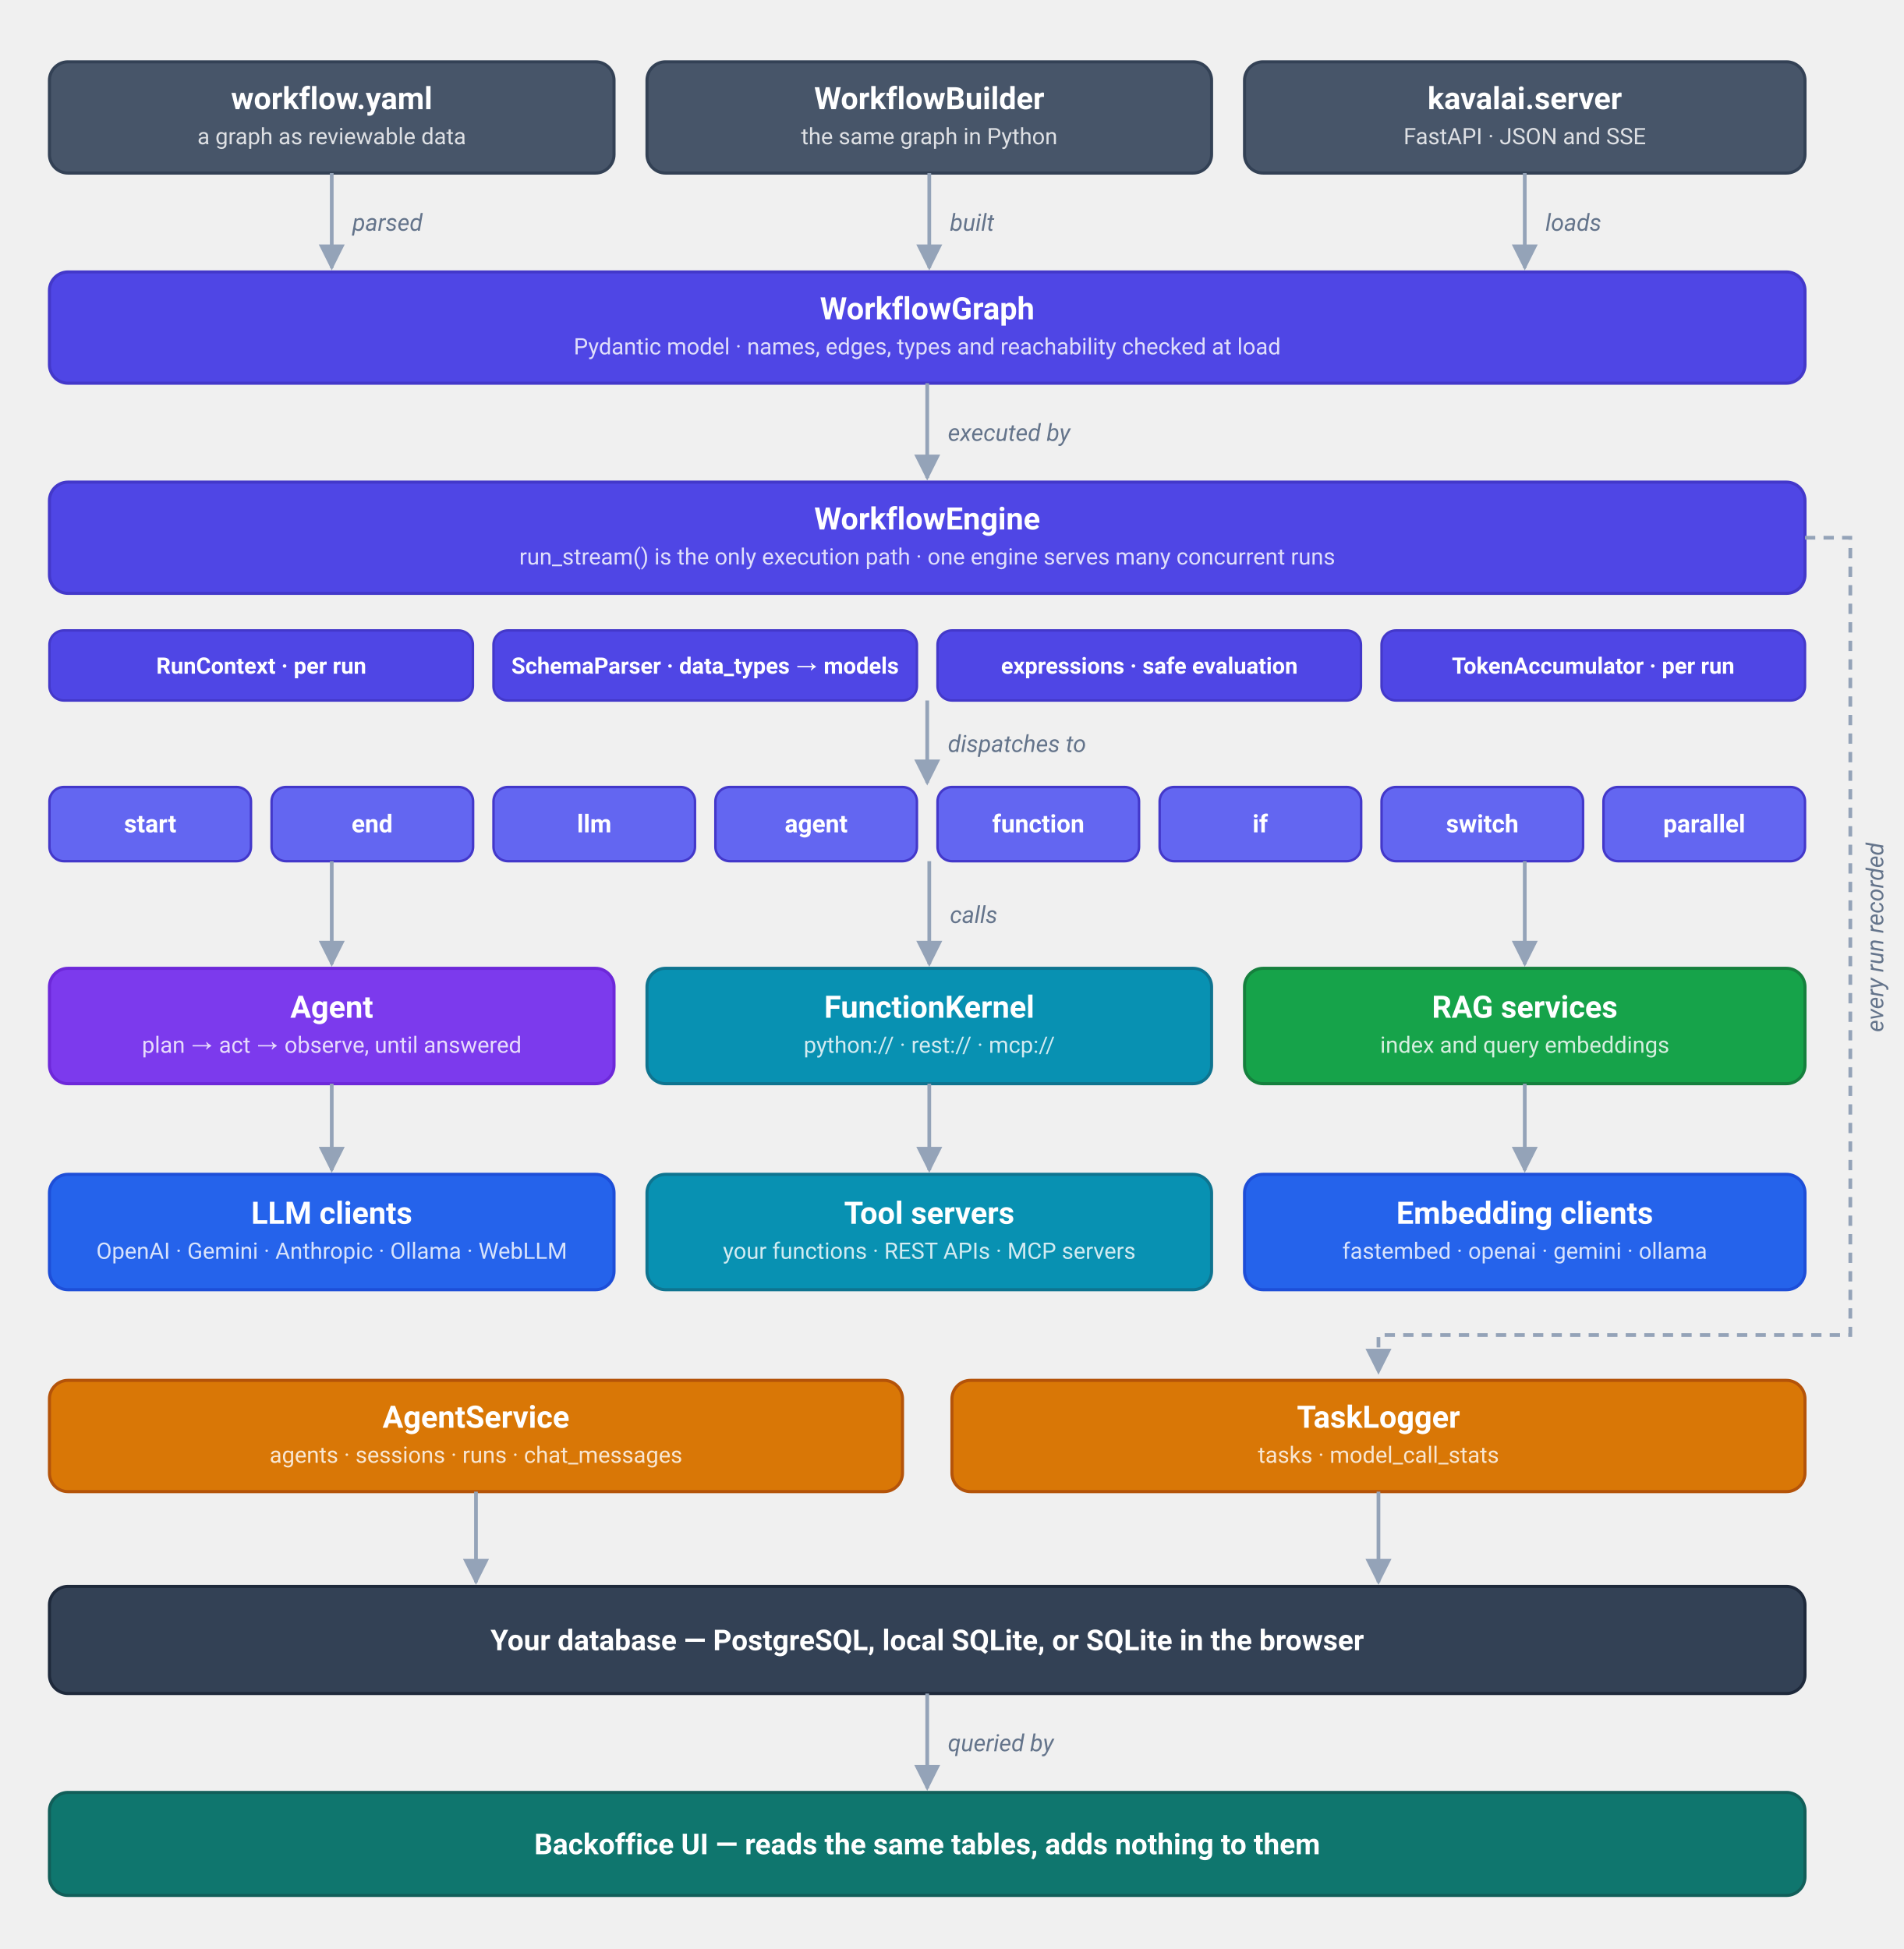
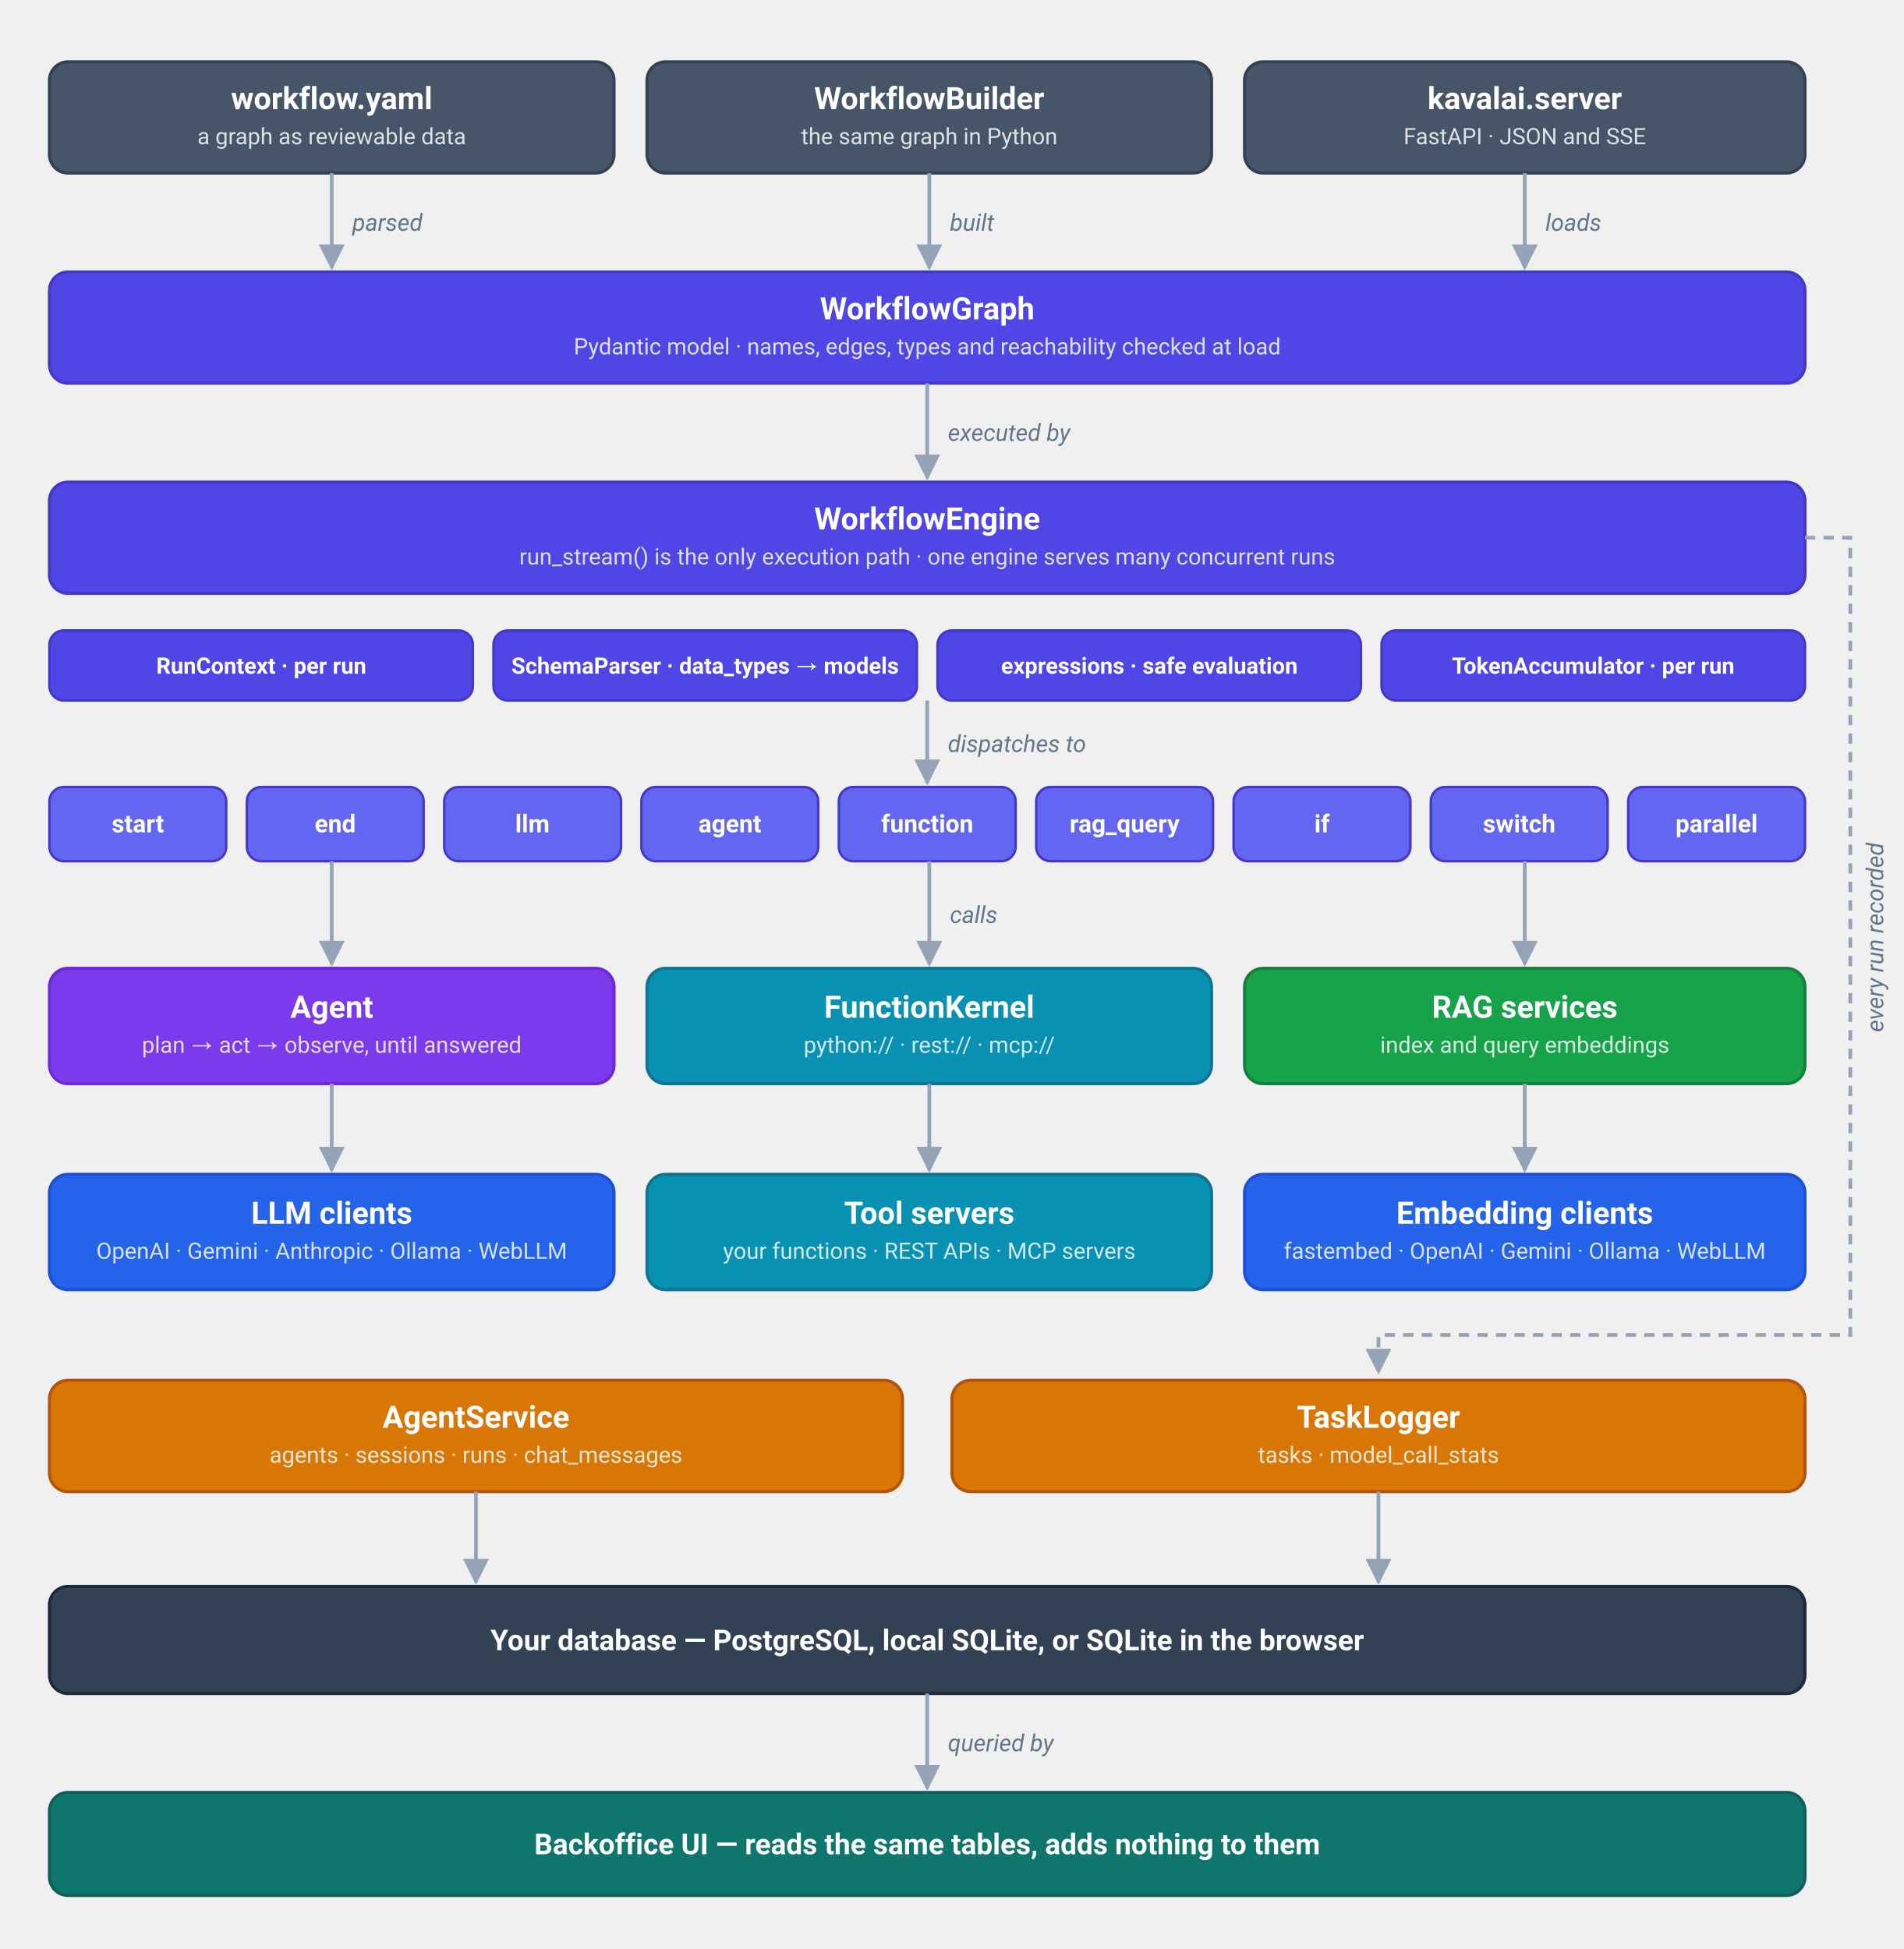
<svg xmlns="http://www.w3.org/2000/svg" viewBox="0 0 924 946" width="924" height="946" role="img" aria-label="Kaval.AI component architecture">
  <defs>
    <marker id="head" viewBox="0 0 10 10" refX="9" refY="5" markerWidth="7" markerHeight="7" orient="auto-start-reverse">
      <path d="M 0 0 L 10 5 L 0 10 z" fill="#94a3b8" />
    </marker>
  </defs>
  <rect x="24" y="30" width="274" height="54" rx="9" fill="#475569" stroke="#334155" stroke-width="1.5" />
  <text x="161.0" y="53.0" text-anchor="middle" fill="#ffffff" font-family="ui-sans-serif, -apple-system, BlinkMacSystemFont, 'Segoe UI', Roboto, Helvetica, Arial, sans-serif" font-size="15" font-weight="600">workflow.yaml</text>
  <text x="161.0" y="70.0" text-anchor="middle" fill="#ffffff" fill-opacity="0.82" font-family="ui-sans-serif, -apple-system, BlinkMacSystemFont, 'Segoe UI', Roboto, Helvetica, Arial, sans-serif" font-size="11">a graph as reviewable data</text>
  <rect x="314" y="30" width="274" height="54" rx="9" fill="#475569" stroke="#334155" stroke-width="1.5" />
  <text x="451.0" y="53.0" text-anchor="middle" fill="#ffffff" font-family="ui-sans-serif, -apple-system, BlinkMacSystemFont, 'Segoe UI', Roboto, Helvetica, Arial, sans-serif" font-size="15" font-weight="600">WorkflowBuilder</text>
  <text x="451.0" y="70.0" text-anchor="middle" fill="#ffffff" fill-opacity="0.82" font-family="ui-sans-serif, -apple-system, BlinkMacSystemFont, 'Segoe UI', Roboto, Helvetica, Arial, sans-serif" font-size="11">the same graph in Python</text>
  <rect x="604" y="30" width="272" height="54" rx="9" fill="#475569" stroke="#334155" stroke-width="1.5" />
  <text x="740.0" y="53.0" text-anchor="middle" fill="#ffffff" font-family="ui-sans-serif, -apple-system, BlinkMacSystemFont, 'Segoe UI', Roboto, Helvetica, Arial, sans-serif" font-size="15" font-weight="600">kavalai.server</text>
  <text x="740.0" y="70.0" text-anchor="middle" fill="#ffffff" fill-opacity="0.82" font-family="ui-sans-serif, -apple-system, BlinkMacSystemFont, 'Segoe UI', Roboto, Helvetica, Arial, sans-serif" font-size="11">FastAPI · JSON and SSE</text>
  <rect x="24" y="132" width="852" height="54" rx="9" fill="#4f46e5" stroke="#4338ca" stroke-width="1.5" />
  <text x="450.0" y="155.0" text-anchor="middle" fill="#ffffff" font-family="ui-sans-serif, -apple-system, BlinkMacSystemFont, 'Segoe UI', Roboto, Helvetica, Arial, sans-serif" font-size="15" font-weight="600">WorkflowGraph</text>
  <text x="450.0" y="172.0" text-anchor="middle" fill="#ffffff" fill-opacity="0.82" font-family="ui-sans-serif, -apple-system, BlinkMacSystemFont, 'Segoe UI', Roboto, Helvetica, Arial, sans-serif" font-size="11">Pydantic model · names, edges, types and reachability checked at load</text>
  <line x1="161" y1="84" x2="161" y2="130" stroke="#94a3b8" stroke-width="1.8" marker-end="url(#head)" />
  <text x="171" y="112.0" fill="#64748b" font-family="ui-sans-serif, -apple-system, BlinkMacSystemFont, 'Segoe UI', Roboto, Helvetica, Arial, sans-serif" font-size="11.5" font-style="italic">parsed</text>
  <line x1="451" y1="84" x2="451" y2="130" stroke="#94a3b8" stroke-width="1.8" marker-end="url(#head)" />
  <text x="461" y="112.0" fill="#64748b" font-family="ui-sans-serif, -apple-system, BlinkMacSystemFont, 'Segoe UI', Roboto, Helvetica, Arial, sans-serif" font-size="11.5" font-style="italic">built</text>
  <line x1="740" y1="84" x2="740" y2="130" stroke="#94a3b8" stroke-width="1.8" marker-end="url(#head)" />
  <text x="750" y="112.0" fill="#64748b" font-family="ui-sans-serif, -apple-system, BlinkMacSystemFont, 'Segoe UI', Roboto, Helvetica, Arial, sans-serif" font-size="11.5" font-style="italic">loads</text>
  <rect x="24" y="234" width="852" height="54" rx="9" fill="#4f46e5" stroke="#4338ca" stroke-width="1.5" />
  <text x="450.0" y="257.0" text-anchor="middle" fill="#ffffff" font-family="ui-sans-serif, -apple-system, BlinkMacSystemFont, 'Segoe UI', Roboto, Helvetica, Arial, sans-serif" font-size="15" font-weight="600">WorkflowEngine</text>
  <text x="450.0" y="274.0" text-anchor="middle" fill="#ffffff" fill-opacity="0.82" font-family="ui-sans-serif, -apple-system, BlinkMacSystemFont, 'Segoe UI', Roboto, Helvetica, Arial, sans-serif" font-size="11">run_stream() is the only execution path · one engine serves many concurrent runs</text>
  <line x1="450" y1="186" x2="450" y2="232" stroke="#94a3b8" stroke-width="1.8" marker-end="url(#head)" />
  <text x="460" y="214.0" fill="#64748b" font-family="ui-sans-serif, -apple-system, BlinkMacSystemFont, 'Segoe UI', Roboto, Helvetica, Arial, sans-serif" font-size="11.5" font-style="italic">executed by</text>
  <rect x="24.0" y="306" width="205.5" height="34" rx="7" fill="#4f46e5" stroke="#4338ca" stroke-width="1.2" />
  <text x="126.8" y="327.0" text-anchor="middle" fill="#ffffff" font-family="ui-sans-serif, -apple-system, BlinkMacSystemFont, 'Segoe UI', Roboto, Helvetica, Arial, sans-serif" font-size="11" font-weight="600">RunContext · per run</text>
  <rect x="239.5" y="306" width="205.5" height="34" rx="7" fill="#4f46e5" stroke="#4338ca" stroke-width="1.2" />
  <text x="342.2" y="327.0" text-anchor="middle" fill="#ffffff" font-family="ui-sans-serif, -apple-system, BlinkMacSystemFont, 'Segoe UI', Roboto, Helvetica, Arial, sans-serif" font-size="11" font-weight="600">SchemaParser · data_types → models</text>
  <rect x="455.0" y="306" width="205.5" height="34" rx="7" fill="#4f46e5" stroke="#4338ca" stroke-width="1.2" />
  <text x="557.8" y="327.0" text-anchor="middle" fill="#ffffff" font-family="ui-sans-serif, -apple-system, BlinkMacSystemFont, 'Segoe UI', Roboto, Helvetica, Arial, sans-serif" font-size="11" font-weight="600">expressions · safe evaluation</text>
  <rect x="670.5" y="306" width="205.5" height="34" rx="7" fill="#4f46e5" stroke="#4338ca" stroke-width="1.2" />
  <text x="773.2" y="327.0" text-anchor="middle" fill="#ffffff" font-family="ui-sans-serif, -apple-system, BlinkMacSystemFont, 'Segoe UI', Roboto, Helvetica, Arial, sans-serif" font-size="11" font-weight="600">TokenAccumulator · per run</text>
-   <rect x="24.0" y="382" width="97.8" height="36" rx="7" fill="#6366f1" stroke="#4338ca" stroke-width="1.2" />
-   <text x="72.9" y="404.0" text-anchor="middle" fill="#ffffff" font-family="ui-sans-serif, -apple-system, BlinkMacSystemFont, 'Segoe UI', Roboto, Helvetica, Arial, sans-serif" font-size="12" font-weight="600">start</text>
-   <rect x="131.8" y="382" width="97.8" height="36" rx="7" fill="#6366f1" stroke="#4338ca" stroke-width="1.2" />
-   <text x="180.6" y="404.0" text-anchor="middle" fill="#ffffff" font-family="ui-sans-serif, -apple-system, BlinkMacSystemFont, 'Segoe UI', Roboto, Helvetica, Arial, sans-serif" font-size="12" font-weight="600">end</text>
-   <rect x="239.5" y="382" width="97.8" height="36" rx="7" fill="#6366f1" stroke="#4338ca" stroke-width="1.2" />
-   <text x="288.4" y="404.0" text-anchor="middle" fill="#ffffff" font-family="ui-sans-serif, -apple-system, BlinkMacSystemFont, 'Segoe UI', Roboto, Helvetica, Arial, sans-serif" font-size="12" font-weight="600">llm</text>
-   <rect x="347.2" y="382" width="97.8" height="36" rx="7" fill="#6366f1" stroke="#4338ca" stroke-width="1.2" />
-   <text x="396.1" y="404.0" text-anchor="middle" fill="#ffffff" font-family="ui-sans-serif, -apple-system, BlinkMacSystemFont, 'Segoe UI', Roboto, Helvetica, Arial, sans-serif" font-size="12" font-weight="600">agent</text>
-   <rect x="455.0" y="382" width="97.8" height="36" rx="7" fill="#6366f1" stroke="#4338ca" stroke-width="1.2" />
-   <text x="503.9" y="404.0" text-anchor="middle" fill="#ffffff" font-family="ui-sans-serif, -apple-system, BlinkMacSystemFont, 'Segoe UI', Roboto, Helvetica, Arial, sans-serif" font-size="12" font-weight="600">function</text>
-   <rect x="562.8" y="382" width="97.8" height="36" rx="7" fill="#6366f1" stroke="#4338ca" stroke-width="1.2" />
-   <text x="611.6" y="404.0" text-anchor="middle" fill="#ffffff" font-family="ui-sans-serif, -apple-system, BlinkMacSystemFont, 'Segoe UI', Roboto, Helvetica, Arial, sans-serif" font-size="12" font-weight="600">if</text>
-   <rect x="670.5" y="382" width="97.8" height="36" rx="7" fill="#6366f1" stroke="#4338ca" stroke-width="1.2" />
-   <text x="719.4" y="404.0" text-anchor="middle" fill="#ffffff" font-family="ui-sans-serif, -apple-system, BlinkMacSystemFont, 'Segoe UI', Roboto, Helvetica, Arial, sans-serif" font-size="12" font-weight="600">switch</text>
-   <rect x="778.2" y="382" width="97.8" height="36" rx="7" fill="#6366f1" stroke="#4338ca" stroke-width="1.2" />
-   <text x="827.1" y="404.0" text-anchor="middle" fill="#ffffff" font-family="ui-sans-serif, -apple-system, BlinkMacSystemFont, 'Segoe UI', Roboto, Helvetica, Arial, sans-serif" font-size="12" font-weight="600">parallel</text>
+   <rect x="24.0" y="382" width="85.8" height="36" rx="7" fill="#6366f1" stroke="#4338ca" stroke-width="1.2" />
+   <text x="66.9" y="404.0" text-anchor="middle" fill="#ffffff" font-family="ui-sans-serif, -apple-system, BlinkMacSystemFont, 'Segoe UI', Roboto, Helvetica, Arial, sans-serif" font-size="12" font-weight="600">start</text>
+   <rect x="119.8" y="382" width="85.8" height="36" rx="7" fill="#6366f1" stroke="#4338ca" stroke-width="1.2" />
+   <text x="162.7" y="404.0" text-anchor="middle" fill="#ffffff" font-family="ui-sans-serif, -apple-system, BlinkMacSystemFont, 'Segoe UI', Roboto, Helvetica, Arial, sans-serif" font-size="12" font-weight="600">end</text>
+   <rect x="215.6" y="382" width="85.8" height="36" rx="7" fill="#6366f1" stroke="#4338ca" stroke-width="1.2" />
+   <text x="258.4" y="404.0" text-anchor="middle" fill="#ffffff" font-family="ui-sans-serif, -apple-system, BlinkMacSystemFont, 'Segoe UI', Roboto, Helvetica, Arial, sans-serif" font-size="12" font-weight="600">llm</text>
+   <rect x="311.3" y="382" width="85.8" height="36" rx="7" fill="#6366f1" stroke="#4338ca" stroke-width="1.2" />
+   <text x="354.2" y="404.0" text-anchor="middle" fill="#ffffff" font-family="ui-sans-serif, -apple-system, BlinkMacSystemFont, 'Segoe UI', Roboto, Helvetica, Arial, sans-serif" font-size="12" font-weight="600">agent</text>
+   <rect x="407.1" y="382" width="85.8" height="36" rx="7" fill="#6366f1" stroke="#4338ca" stroke-width="1.2" />
+   <text x="450.0" y="404.0" text-anchor="middle" fill="#ffffff" font-family="ui-sans-serif, -apple-system, BlinkMacSystemFont, 'Segoe UI', Roboto, Helvetica, Arial, sans-serif" font-size="12" font-weight="600">function</text>
+   <rect x="502.9" y="382" width="85.8" height="36" rx="7" fill="#6366f1" stroke="#4338ca" stroke-width="1.2" />
+   <text x="545.8" y="404.0" text-anchor="middle" fill="#ffffff" font-family="ui-sans-serif, -apple-system, BlinkMacSystemFont, 'Segoe UI', Roboto, Helvetica, Arial, sans-serif" font-size="12" font-weight="600">rag_query</text>
+   <rect x="598.7" y="382" width="85.8" height="36" rx="7" fill="#6366f1" stroke="#4338ca" stroke-width="1.2" />
+   <text x="641.6" y="404.0" text-anchor="middle" fill="#ffffff" font-family="ui-sans-serif, -apple-system, BlinkMacSystemFont, 'Segoe UI', Roboto, Helvetica, Arial, sans-serif" font-size="12" font-weight="600">if</text>
+   <rect x="694.4" y="382" width="85.8" height="36" rx="7" fill="#6366f1" stroke="#4338ca" stroke-width="1.2" />
+   <text x="737.3" y="404.0" text-anchor="middle" fill="#ffffff" font-family="ui-sans-serif, -apple-system, BlinkMacSystemFont, 'Segoe UI', Roboto, Helvetica, Arial, sans-serif" font-size="12" font-weight="600">switch</text>
+   <rect x="790.2" y="382" width="85.8" height="36" rx="7" fill="#6366f1" stroke="#4338ca" stroke-width="1.2" />
+   <text x="833.1" y="404.0" text-anchor="middle" fill="#ffffff" font-family="ui-sans-serif, -apple-system, BlinkMacSystemFont, 'Segoe UI', Roboto, Helvetica, Arial, sans-serif" font-size="12" font-weight="600">parallel</text>
  <line x1="450" y1="340" x2="450" y2="380" stroke="#94a3b8" stroke-width="1.8" marker-end="url(#head)" />
  <text x="460" y="365.0" fill="#64748b" font-family="ui-sans-serif, -apple-system, BlinkMacSystemFont, 'Segoe UI', Roboto, Helvetica, Arial, sans-serif" font-size="11.5" font-style="italic">dispatches to</text>
  <rect x="24" y="470" width="274" height="56" rx="9" fill="#7c3aed" stroke="#6d28d9" stroke-width="1.5" />
  <text x="161.0" y="494.0" text-anchor="middle" fill="#ffffff" font-family="ui-sans-serif, -apple-system, BlinkMacSystemFont, 'Segoe UI', Roboto, Helvetica, Arial, sans-serif" font-size="15" font-weight="600">Agent</text>
  <text x="161.0" y="511.0" text-anchor="middle" fill="#ffffff" fill-opacity="0.82" font-family="ui-sans-serif, -apple-system, BlinkMacSystemFont, 'Segoe UI', Roboto, Helvetica, Arial, sans-serif" font-size="11">plan → act → observe, until answered</text>
  <rect x="314" y="470" width="274" height="56" rx="9" fill="#0891b2" stroke="#0e7490" stroke-width="1.5" />
  <text x="451.0" y="494.0" text-anchor="middle" fill="#ffffff" font-family="ui-sans-serif, -apple-system, BlinkMacSystemFont, 'Segoe UI', Roboto, Helvetica, Arial, sans-serif" font-size="15" font-weight="600">FunctionKernel</text>
  <text x="451.0" y="511.0" text-anchor="middle" fill="#ffffff" fill-opacity="0.82" font-family="ui-sans-serif, -apple-system, BlinkMacSystemFont, 'Segoe UI', Roboto, Helvetica, Arial, sans-serif" font-size="11">python:// · rest:// · mcp://</text>
  <rect x="604" y="470" width="272" height="56" rx="9" fill="#16a34a" stroke="#15803d" stroke-width="1.5" />
  <text x="740.0" y="494.0" text-anchor="middle" fill="#ffffff" font-family="ui-sans-serif, -apple-system, BlinkMacSystemFont, 'Segoe UI', Roboto, Helvetica, Arial, sans-serif" font-size="15" font-weight="600">RAG services</text>
  <text x="740.0" y="511.0" text-anchor="middle" fill="#ffffff" fill-opacity="0.82" font-family="ui-sans-serif, -apple-system, BlinkMacSystemFont, 'Segoe UI', Roboto, Helvetica, Arial, sans-serif" font-size="11">index and query embeddings</text>
  <line x1="161" y1="418" x2="161" y2="468" stroke="#94a3b8" stroke-width="1.8" marker-end="url(#head)" />
  <line x1="451" y1="418" x2="451" y2="468" stroke="#94a3b8" stroke-width="1.8" marker-end="url(#head)" />
  <text x="461" y="448.0" fill="#64748b" font-family="ui-sans-serif, -apple-system, BlinkMacSystemFont, 'Segoe UI', Roboto, Helvetica, Arial, sans-serif" font-size="11.5" font-style="italic">calls</text>
  <line x1="740" y1="418" x2="740" y2="468" stroke="#94a3b8" stroke-width="1.8" marker-end="url(#head)" />
  <rect x="24" y="570" width="274" height="56" rx="9" fill="#2563eb" stroke="#1d4ed8" stroke-width="1.5" />
  <text x="161.0" y="594.0" text-anchor="middle" fill="#ffffff" font-family="ui-sans-serif, -apple-system, BlinkMacSystemFont, 'Segoe UI', Roboto, Helvetica, Arial, sans-serif" font-size="15" font-weight="600">LLM clients</text>
  <text x="161.0" y="611.0" text-anchor="middle" fill="#ffffff" fill-opacity="0.82" font-family="ui-sans-serif, -apple-system, BlinkMacSystemFont, 'Segoe UI', Roboto, Helvetica, Arial, sans-serif" font-size="11">OpenAI · Gemini · Anthropic · Ollama · WebLLM</text>
  <rect x="314" y="570" width="274" height="56" rx="9" fill="#0891b2" stroke="#0e7490" stroke-width="1.5" />
  <text x="451.0" y="594.0" text-anchor="middle" fill="#ffffff" font-family="ui-sans-serif, -apple-system, BlinkMacSystemFont, 'Segoe UI', Roboto, Helvetica, Arial, sans-serif" font-size="15" font-weight="600">Tool servers</text>
  <text x="451.0" y="611.0" text-anchor="middle" fill="#ffffff" fill-opacity="0.82" font-family="ui-sans-serif, -apple-system, BlinkMacSystemFont, 'Segoe UI', Roboto, Helvetica, Arial, sans-serif" font-size="11">your functions · REST APIs · MCP servers</text>
  <rect x="604" y="570" width="272" height="56" rx="9" fill="#2563eb" stroke="#1d4ed8" stroke-width="1.5" />
  <text x="740.0" y="594.0" text-anchor="middle" fill="#ffffff" font-family="ui-sans-serif, -apple-system, BlinkMacSystemFont, 'Segoe UI', Roboto, Helvetica, Arial, sans-serif" font-size="15" font-weight="600">Embedding clients</text>
-   <text x="740.0" y="611.0" text-anchor="middle" fill="#ffffff" fill-opacity="0.82" font-family="ui-sans-serif, -apple-system, BlinkMacSystemFont, 'Segoe UI', Roboto, Helvetica, Arial, sans-serif" font-size="11">fastembed · openai · gemini · ollama</text>
+   <text x="740.0" y="611.0" text-anchor="middle" fill="#ffffff" fill-opacity="0.82" font-family="ui-sans-serif, -apple-system, BlinkMacSystemFont, 'Segoe UI', Roboto, Helvetica, Arial, sans-serif" font-size="11">fastembed · OpenAI · Gemini · Ollama · WebLLM</text>
  <line x1="161" y1="526" x2="161" y2="568" stroke="#94a3b8" stroke-width="1.8" marker-end="url(#head)" />
  <line x1="451" y1="526" x2="451" y2="568" stroke="#94a3b8" stroke-width="1.8" marker-end="url(#head)" />
  <line x1="740" y1="526" x2="740" y2="568" stroke="#94a3b8" stroke-width="1.8" marker-end="url(#head)" />
  <rect x="24" y="670" width="414" height="54" rx="9" fill="#d97706" stroke="#b45309" stroke-width="1.5" />
  <text x="231.0" y="693.0" text-anchor="middle" fill="#ffffff" font-family="ui-sans-serif, -apple-system, BlinkMacSystemFont, 'Segoe UI', Roboto, Helvetica, Arial, sans-serif" font-size="15" font-weight="600">AgentService</text>
  <text x="231.0" y="710.0" text-anchor="middle" fill="#ffffff" fill-opacity="0.82" font-family="ui-sans-serif, -apple-system, BlinkMacSystemFont, 'Segoe UI', Roboto, Helvetica, Arial, sans-serif" font-size="11">agents · sessions · runs · chat_messages</text>
  <rect x="462" y="670" width="414" height="54" rx="9" fill="#d97706" stroke="#b45309" stroke-width="1.5" />
  <text x="669.0" y="693.0" text-anchor="middle" fill="#ffffff" font-family="ui-sans-serif, -apple-system, BlinkMacSystemFont, 'Segoe UI', Roboto, Helvetica, Arial, sans-serif" font-size="15" font-weight="600">TaskLogger</text>
  <text x="669.0" y="710.0" text-anchor="middle" fill="#ffffff" fill-opacity="0.82" font-family="ui-sans-serif, -apple-system, BlinkMacSystemFont, 'Segoe UI', Roboto, Helvetica, Arial, sans-serif" font-size="11">tasks · model_call_stats</text>
  <path d="M 876 261 L 898 261 L 898 648 L 669 648 L 669 666" fill="none" stroke="#94a3b8" stroke-width="1.8" stroke-dasharray="5 4" marker-end="url(#head)" />
  <text x="914" y="455" fill="#64748b" font-family="ui-sans-serif, -apple-system, BlinkMacSystemFont, 'Segoe UI', Roboto, Helvetica, Arial, sans-serif" font-size="11.5" font-style="italic" text-anchor="middle" transform="rotate(-90 914 455)">every run recorded</text>
  <rect x="24" y="770" width="852" height="52" rx="9" fill="#334155" stroke="#1e293b" stroke-width="1.5" />
  <text x="450.0" y="801.0" text-anchor="middle" fill="#ffffff" font-family="ui-sans-serif, -apple-system, BlinkMacSystemFont, 'Segoe UI', Roboto, Helvetica, Arial, sans-serif" font-size="14" font-weight="600">Your database — PostgreSQL, local SQLite, or SQLite in the browser</text>
  <line x1="231" y1="724" x2="231" y2="768" stroke="#94a3b8" stroke-width="1.8" marker-end="url(#head)" />
  <line x1="669" y1="724" x2="669" y2="768" stroke="#94a3b8" stroke-width="1.8" marker-end="url(#head)" />
  <rect x="24" y="870" width="852" height="50" rx="9" fill="#0f766e" stroke="#115e59" stroke-width="1.5" />
  <text x="450.0" y="900.0" text-anchor="middle" fill="#ffffff" font-family="ui-sans-serif, -apple-system, BlinkMacSystemFont, 'Segoe UI', Roboto, Helvetica, Arial, sans-serif" font-size="14" font-weight="600">Backoffice UI — reads the same tables, adds nothing to them</text>
  <line x1="450" y1="822" x2="450" y2="868" stroke="#94a3b8" stroke-width="1.8" marker-end="url(#head)" />
  <text x="460" y="850.0" fill="#64748b" font-family="ui-sans-serif, -apple-system, BlinkMacSystemFont, 'Segoe UI', Roboto, Helvetica, Arial, sans-serif" font-size="11.5" font-style="italic">queried by</text>
</svg>
